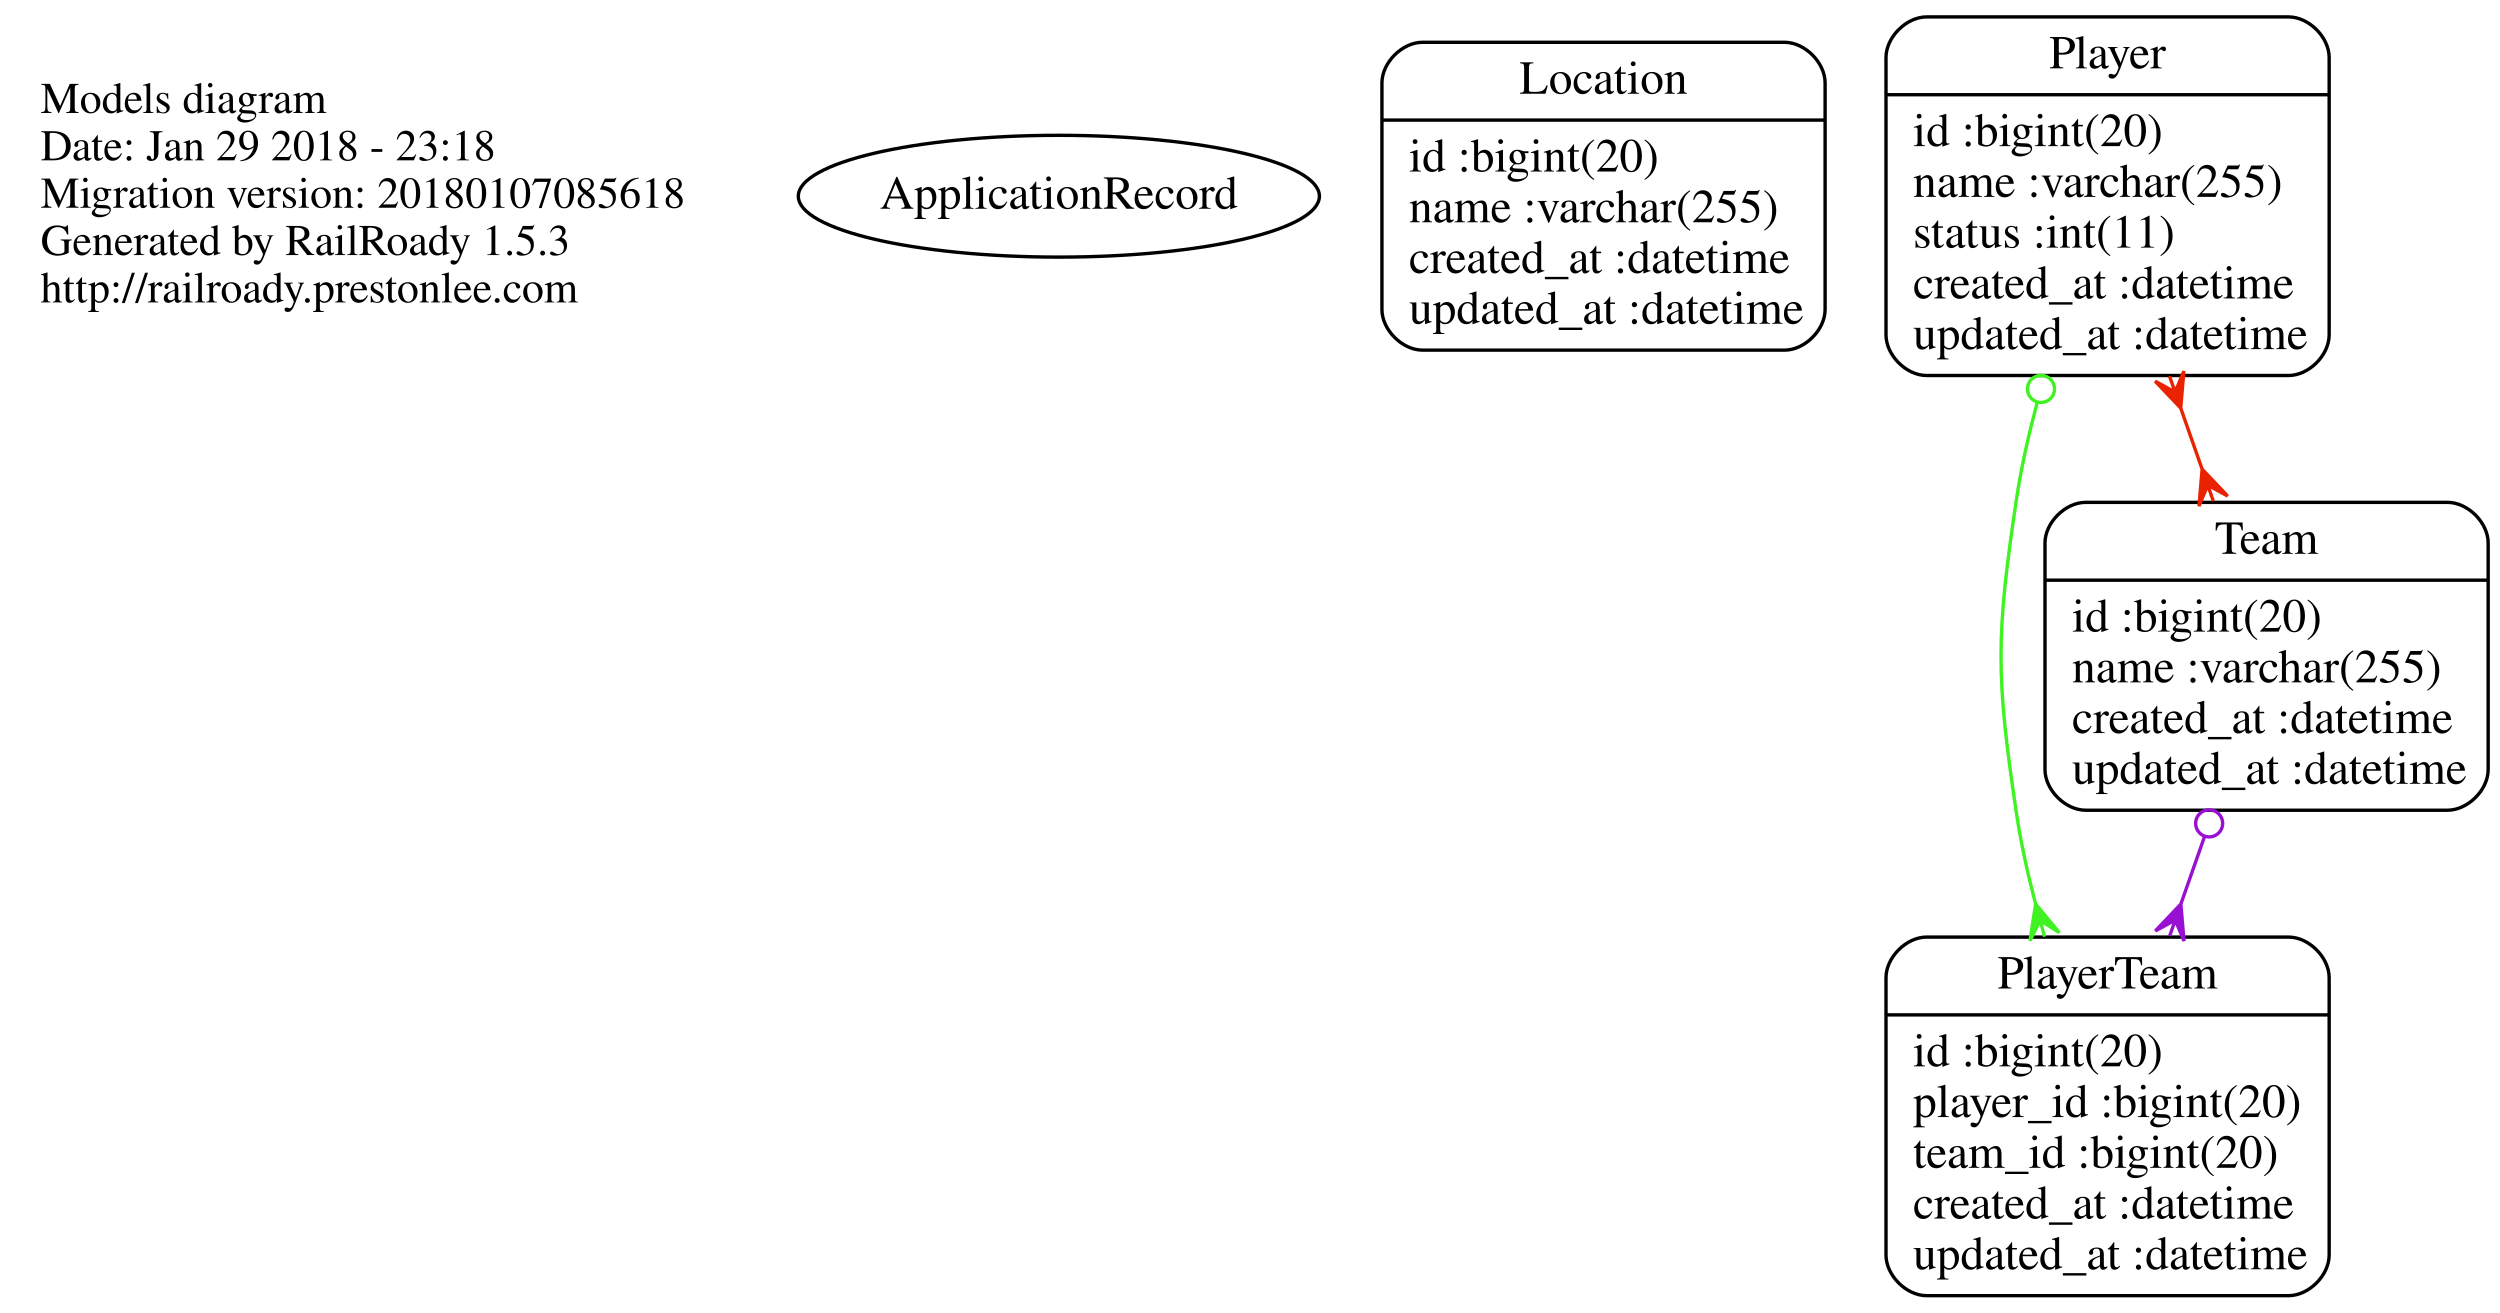
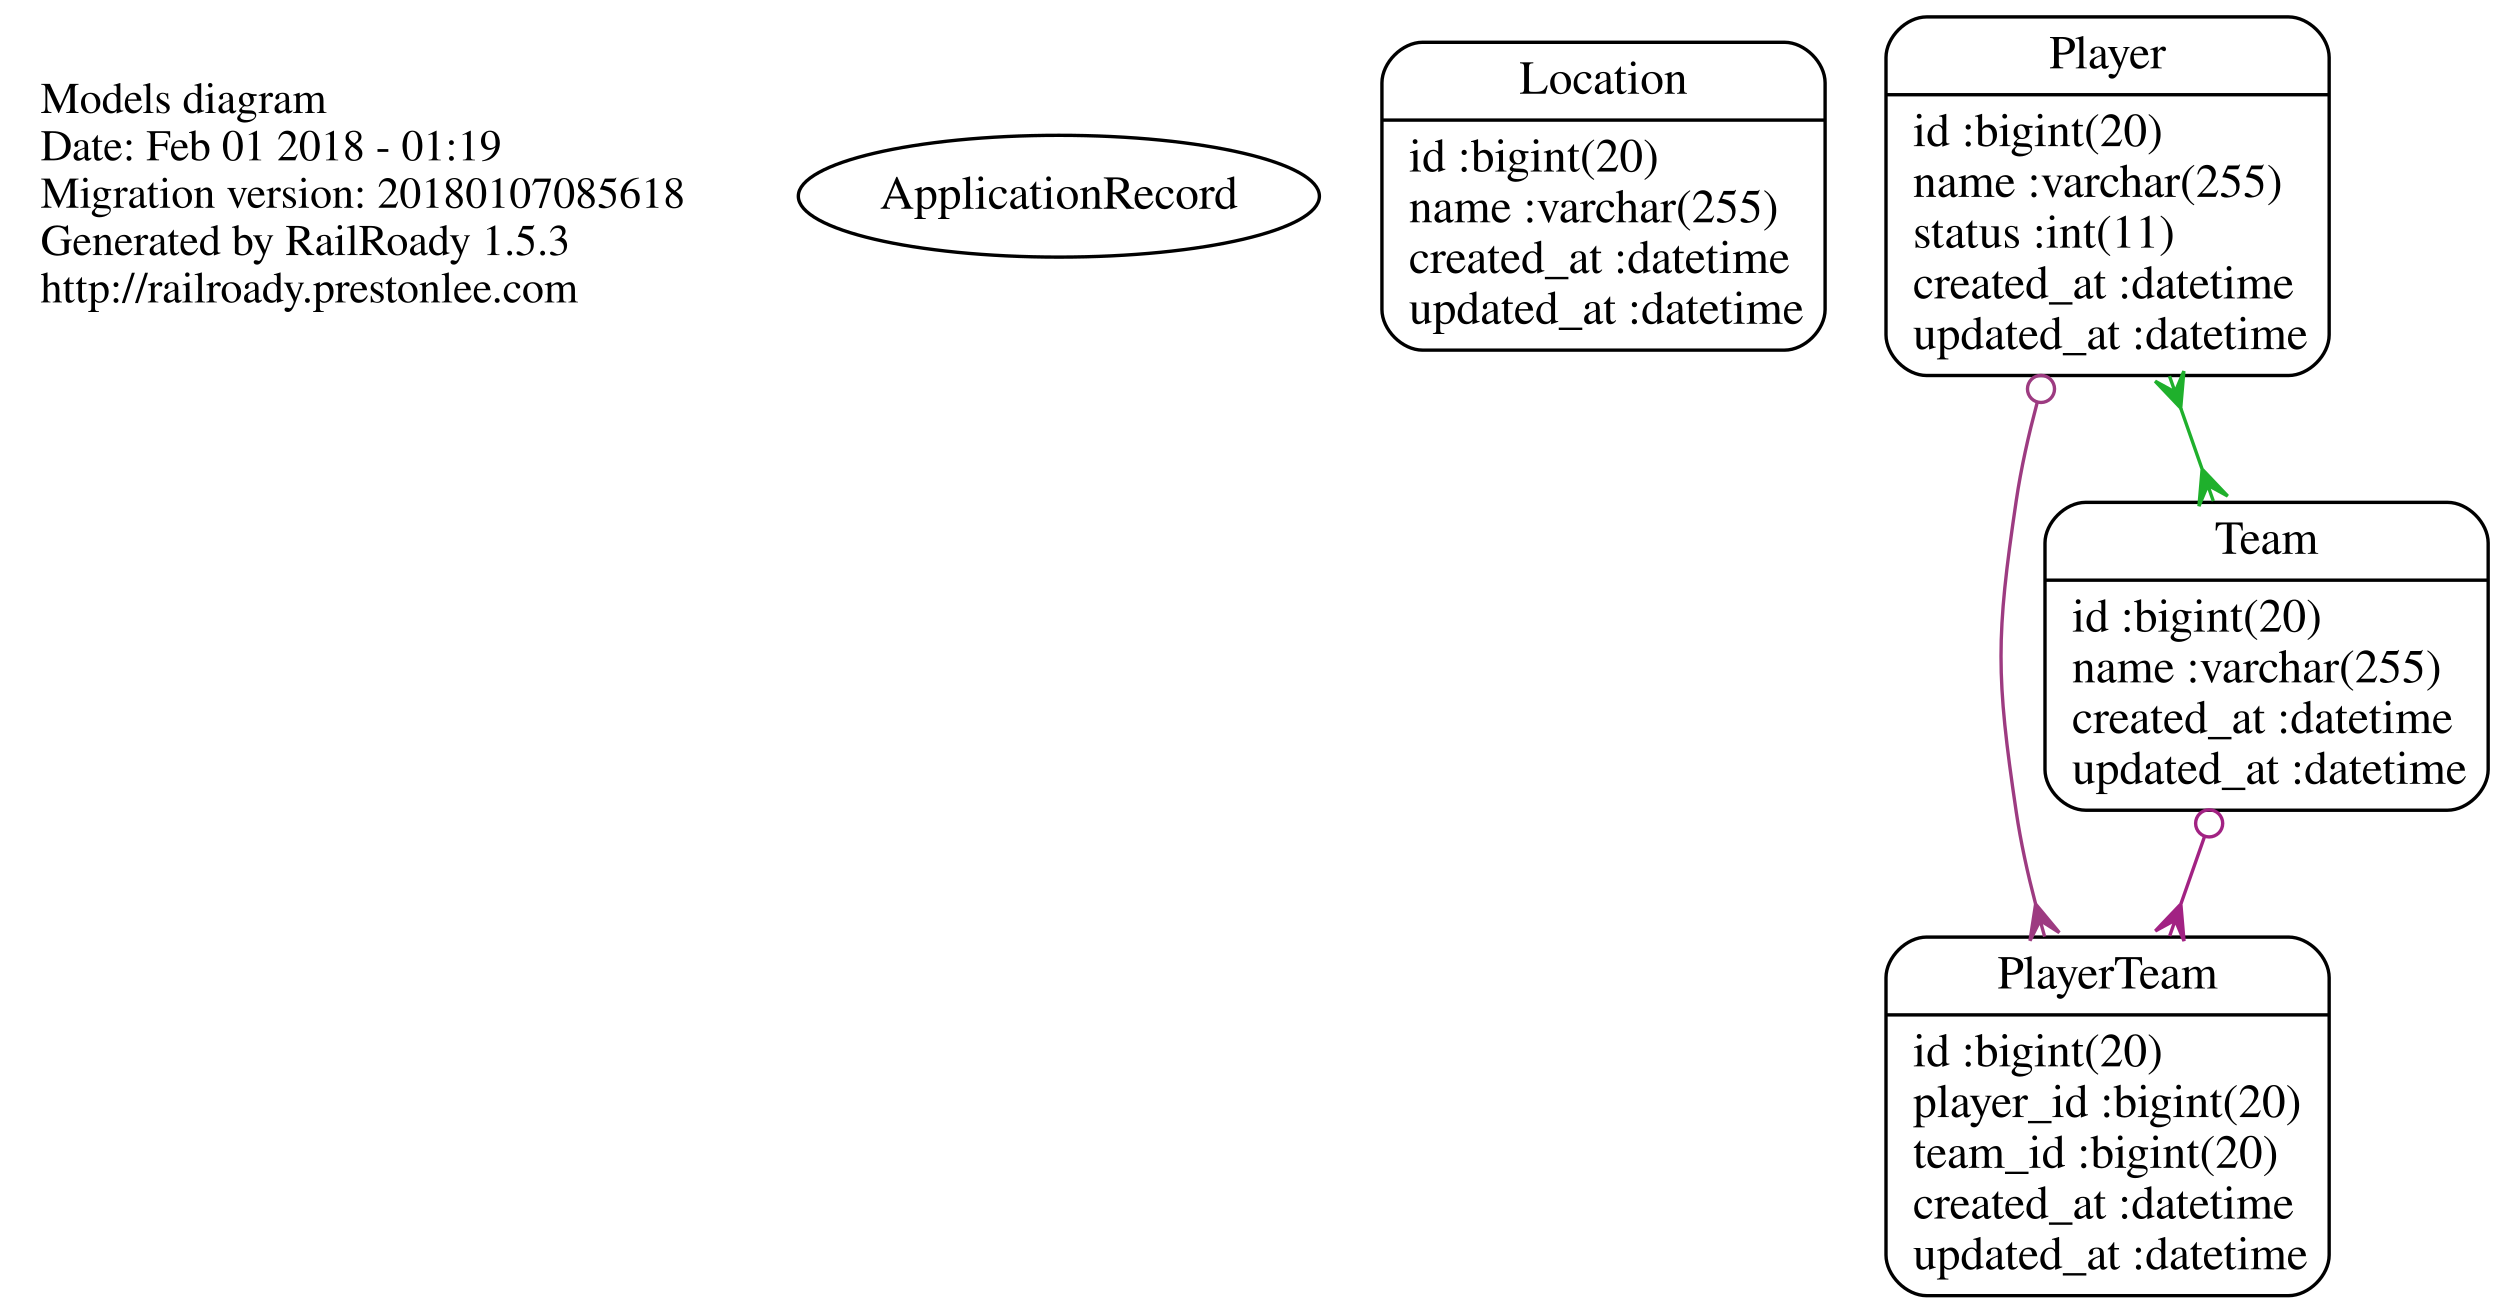
<svg xmlns="http://www.w3.org/2000/svg" width="739pt" height="388pt" viewBox="0.00 0.00 739.00 388.00">
  <g id="graph0" class="graph" transform="scale(1 1) rotate(0) translate(4 384)">
    <polygon fill="none" stroke="none" points="-4,4 -4,-384 735,-384 735,4 -4,4" />
    <g id="node1" class="node">
      <text text-anchor="start" x="8" y="-350.6" font-family="Times,serif" font-size="13.00">Models diagram</text>
-       <text text-anchor="start" x="8" y="-336.6" font-family="Times,serif" font-size="13.00">Date: Jan 29 2018 - 23:18</text>
+       <text text-anchor="start" x="8" y="-336.6" font-family="Times,serif" font-size="13.00">Date: Feb 01 2018 - 01:19</text>
      <text text-anchor="start" x="8" y="-322.6" font-family="Times,serif" font-size="13.00">Migration version: 20180107085618</text>
      <text text-anchor="start" x="8" y="-308.6" font-family="Times,serif" font-size="13.00">Generated by RailRoady 1.5.3</text>
      <text text-anchor="start" x="8" y="-294.6" font-family="Times,serif" font-size="13.00">http://railroady.prestonlee.com</text>
    </g>
    <g id="node2" class="node">
      <ellipse fill="none" stroke="black" cx="309" cy="-326" rx="77.015" ry="18" />
      <text text-anchor="middle" x="309" y="-322.3" font-family="Times,serif" font-size="14.00">ApplicationRecord</text>
    </g>
    <g id="node3" class="node">
      <path fill="none" stroke="black" d="M416.5,-280.5C416.5,-280.5 523.5,-280.5 523.5,-280.5 529.5,-280.5 535.5,-286.5 535.5,-292.5 535.5,-292.5 535.5,-359.5 535.5,-359.5 535.5,-365.5 529.5,-371.5 523.5,-371.5 523.5,-371.5 416.5,-371.5 416.5,-371.5 410.5,-371.5 404.5,-365.5 404.5,-359.5 404.5,-359.5 404.5,-292.5 404.5,-292.5 404.5,-286.5 410.5,-280.5 416.5,-280.5" />
      <text text-anchor="middle" x="470" y="-356.3" font-family="Times,serif" font-size="14.00">Location</text>
      <polyline fill="none" stroke="black" points="404.5,-348.5 535.5,-348.5 " />
      <text text-anchor="start" x="412.5" y="-333.3" font-family="Times,serif" font-size="14.00">id :bigint(20)</text>
      <text text-anchor="start" x="412.5" y="-318.3" font-family="Times,serif" font-size="14.00">name :varchar(255)</text>
      <text text-anchor="start" x="412.5" y="-303.3" font-family="Times,serif" font-size="14.00">created_at :datetime</text>
      <text text-anchor="start" x="412.5" y="-288.3" font-family="Times,serif" font-size="14.00">updated_at :datetime</text>
    </g>
    <g id="node4" class="node">
      <path fill="none" stroke="black" d="M565.5,-273C565.5,-273 672.5,-273 672.5,-273 678.5,-273 684.5,-279 684.5,-285 684.5,-285 684.5,-367 684.5,-367 684.5,-373 678.5,-379 672.5,-379 672.5,-379 565.5,-379 565.5,-379 559.5,-379 553.5,-373 553.5,-367 553.5,-367 553.5,-285 553.5,-285 553.5,-279 559.5,-273 565.5,-273" />
      <text text-anchor="middle" x="619" y="-363.8" font-family="Times,serif" font-size="14.00">Player</text>
      <polyline fill="none" stroke="black" points="553.5,-356 684.5,-356 " />
      <text text-anchor="start" x="561.5" y="-340.8" font-family="Times,serif" font-size="14.00">id :bigint(20)</text>
      <text text-anchor="start" x="561.5" y="-325.8" font-family="Times,serif" font-size="14.00">name :varchar(255)</text>
      <text text-anchor="start" x="561.5" y="-310.8" font-family="Times,serif" font-size="14.00">status :int(11)</text>
      <text text-anchor="start" x="561.5" y="-295.8" font-family="Times,serif" font-size="14.00">created_at :datetime</text>
      <text text-anchor="start" x="561.5" y="-280.8" font-family="Times,serif" font-size="14.00">updated_at :datetime</text>
    </g>
    <g id="node5" class="node">
      <path fill="none" stroke="black" d="M565.5,-1C565.5,-1 672.5,-1 672.5,-1 678.5,-1 684.5,-7 684.5,-13 684.5,-13 684.5,-95 684.5,-95 684.5,-101 678.5,-107 672.5,-107 672.5,-107 565.5,-107 565.5,-107 559.5,-107 553.5,-101 553.5,-95 553.5,-95 553.5,-13 553.5,-13 553.5,-7 559.5,-1 565.5,-1" />
      <text text-anchor="middle" x="619" y="-91.8" font-family="Times,serif" font-size="14.00">PlayerTeam</text>
      <polyline fill="none" stroke="black" points="553.5,-84 684.5,-84 " />
      <text text-anchor="start" x="561.5" y="-68.8" font-family="Times,serif" font-size="14.00">id :bigint(20)</text>
      <text text-anchor="start" x="561.5" y="-53.8" font-family="Times,serif" font-size="14.00">player_id :bigint(20)</text>
      <text text-anchor="start" x="561.5" y="-38.8" font-family="Times,serif" font-size="14.00">team_id :bigint(20)</text>
      <text text-anchor="start" x="561.5" y="-23.8" font-family="Times,serif" font-size="14.00">created_at :datetime</text>
      <text text-anchor="start" x="561.5" y="-8.8" font-family="Times,serif" font-size="14.00">updated_at :datetime</text>
    </g>
    <g id="edge1" class="edge">
-       <path fill="none" stroke="#3ff322" d="M598.173,-264.925C595.613,-255.355 593.407,-245.483 592,-236 586,-195.554 586,-184.446 592,-144 593.322,-135.086 595.352,-125.828 597.716,-116.8" />
-       <ellipse fill="none" stroke="#3ff322" cx="599.32" cy="-269.026" rx="4" ry="4" />
-       <polygon fill="#3ff322" stroke="#3ff322" points="597.728,-116.759 604.734,-108.323 599.062,-111.94 600.397,-107.122 600.397,-107.122 600.397,-107.122 599.062,-111.94 596.06,-105.921 597.728,-116.759 597.728,-116.759" />
+       <path fill="none" stroke="#9d3b81" d="M598.173,-264.925C595.613,-255.355 593.407,-245.483 592,-236 586,-195.554 586,-184.446 592,-144 593.322,-135.086 595.352,-125.828 597.716,-116.8" />
+       <ellipse fill="none" stroke="#9d3b81" cx="599.32" cy="-269.026" rx="4" ry="4" />
+       <polygon fill="#9d3b81" stroke="#9d3b81" points="597.728,-116.759 604.734,-108.323 599.062,-111.94 600.397,-107.122 600.397,-107.122 600.397,-107.122 599.062,-111.94 596.06,-105.921 597.728,-116.759 597.728,-116.759" />
    </g>
    <g id="node6" class="node">
      <path fill="none" stroke="black" d="M612.5,-144.5C612.5,-144.5 719.5,-144.5 719.5,-144.5 725.5,-144.5 731.5,-150.5 731.5,-156.5 731.5,-156.5 731.5,-223.5 731.5,-223.5 731.5,-229.5 725.5,-235.5 719.5,-235.5 719.5,-235.5 612.5,-235.5 612.5,-235.5 606.5,-235.5 600.5,-229.5 600.5,-223.5 600.5,-223.5 600.5,-156.5 600.5,-156.5 600.5,-150.5 606.5,-144.5 612.5,-144.5" />
      <text text-anchor="middle" x="666" y="-220.3" font-family="Times,serif" font-size="14.00">Team</text>
      <polyline fill="none" stroke="black" points="600.5,-212.5 731.5,-212.5 " />
      <text text-anchor="start" x="608.5" y="-197.3" font-family="Times,serif" font-size="14.00">id :bigint(20)</text>
      <text text-anchor="start" x="608.5" y="-182.3" font-family="Times,serif" font-size="14.00">name :varchar(255)</text>
      <text text-anchor="start" x="608.5" y="-167.3" font-family="Times,serif" font-size="14.00">created_at :datetime</text>
      <text text-anchor="start" x="608.5" y="-152.3" font-family="Times,serif" font-size="14.00">updated_at :datetime</text>
    </g>
    <g id="edge2" class="edge">
-       <path fill="none" stroke="#e92201" d="M640.653,-263.266C642.728,-257.351 644.821,-251.382 646.869,-245.543" />
-       <polygon fill="#e92201" stroke="#e92201" points="640.616,-263.372 633.06,-271.319 638.961,-268.09 637.306,-272.808 637.306,-272.808 637.306,-272.808 638.961,-268.09 641.552,-274.298 640.616,-263.372 640.616,-263.372" />
-       <polygon fill="#e92201" stroke="#e92201" points="646.951,-245.31 654.507,-237.363 648.606,-240.592 650.261,-235.873 650.261,-235.873 650.261,-235.873 648.606,-240.592 646.014,-234.384 646.951,-245.31 646.951,-245.31" />
+       <path fill="none" stroke="#1fb02c" d="M640.653,-263.266C642.728,-257.351 644.821,-251.382 646.869,-245.543" />
+       <polygon fill="#1fb02c" stroke="#1fb02c" points="640.616,-263.372 633.06,-271.319 638.961,-268.09 637.306,-272.808 637.306,-272.808 637.306,-272.808 638.961,-268.09 641.552,-274.298 640.616,-263.372 640.616,-263.372" />
+       <polygon fill="#1fb02c" stroke="#1fb02c" points="646.951,-245.31 654.507,-237.363 648.606,-240.592 650.261,-235.873 650.261,-235.873 650.261,-235.873 648.606,-240.592 646.014,-234.384 646.951,-245.31 646.951,-245.31" />
    </g>
    <g id="edge3" class="edge">
-       <path fill="none" stroke="#9810d1" d="M647.67,-136.739C645.392,-130.247 643.047,-123.56 640.725,-116.939" />
-       <ellipse fill="none" stroke="#9810d1" cx="649.026" cy="-140.605" rx="4" ry="4" />
-       <polygon fill="#9810d1" stroke="#9810d1" points="640.66,-116.754 641.597,-105.828 639.005,-112.036 637.35,-107.318 637.35,-107.318 637.35,-107.318 639.005,-112.036 633.104,-108.807 640.66,-116.754 640.66,-116.754" />
+       <path fill="none" stroke="#a22283" d="M647.67,-136.739C645.392,-130.247 643.047,-123.56 640.725,-116.939" />
+       <ellipse fill="none" stroke="#a22283" cx="649.026" cy="-140.605" rx="4" ry="4" />
+       <polygon fill="#a22283" stroke="#a22283" points="640.66,-116.754 641.597,-105.828 639.005,-112.036 637.35,-107.318 637.35,-107.318 637.35,-107.318 639.005,-112.036 633.104,-108.807 640.66,-116.754 640.66,-116.754" />
    </g>
  </g>
</svg>
